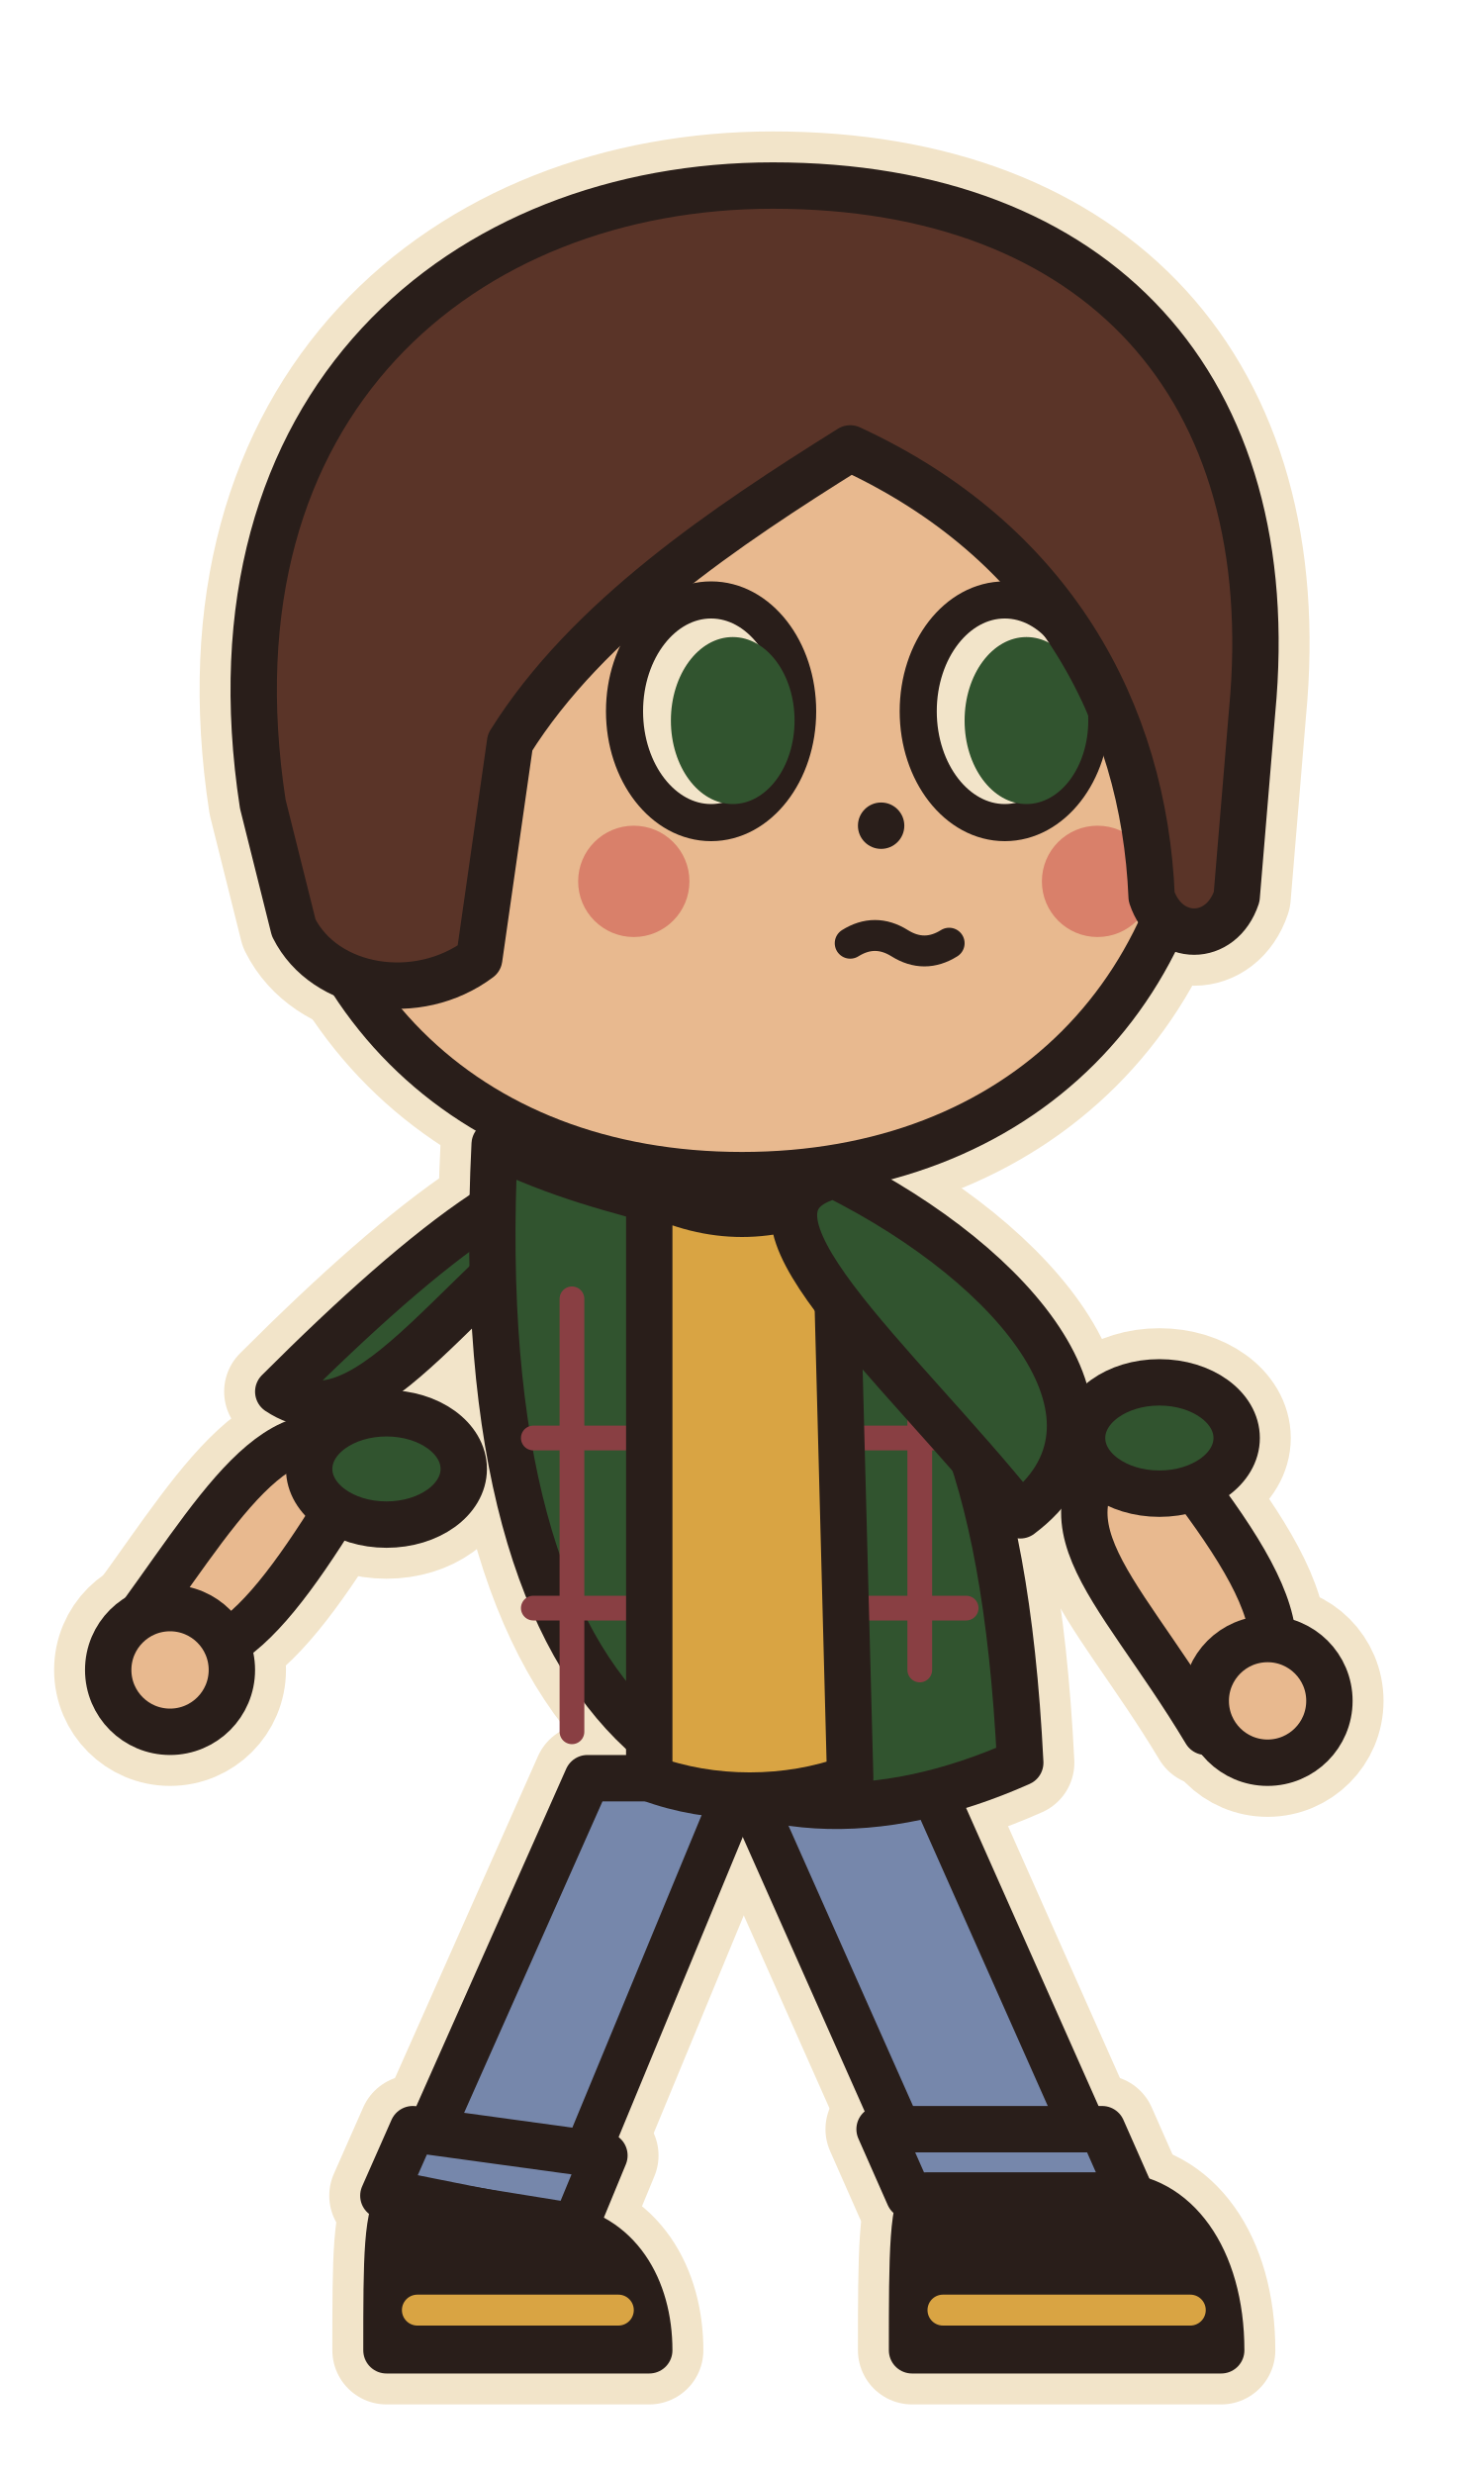
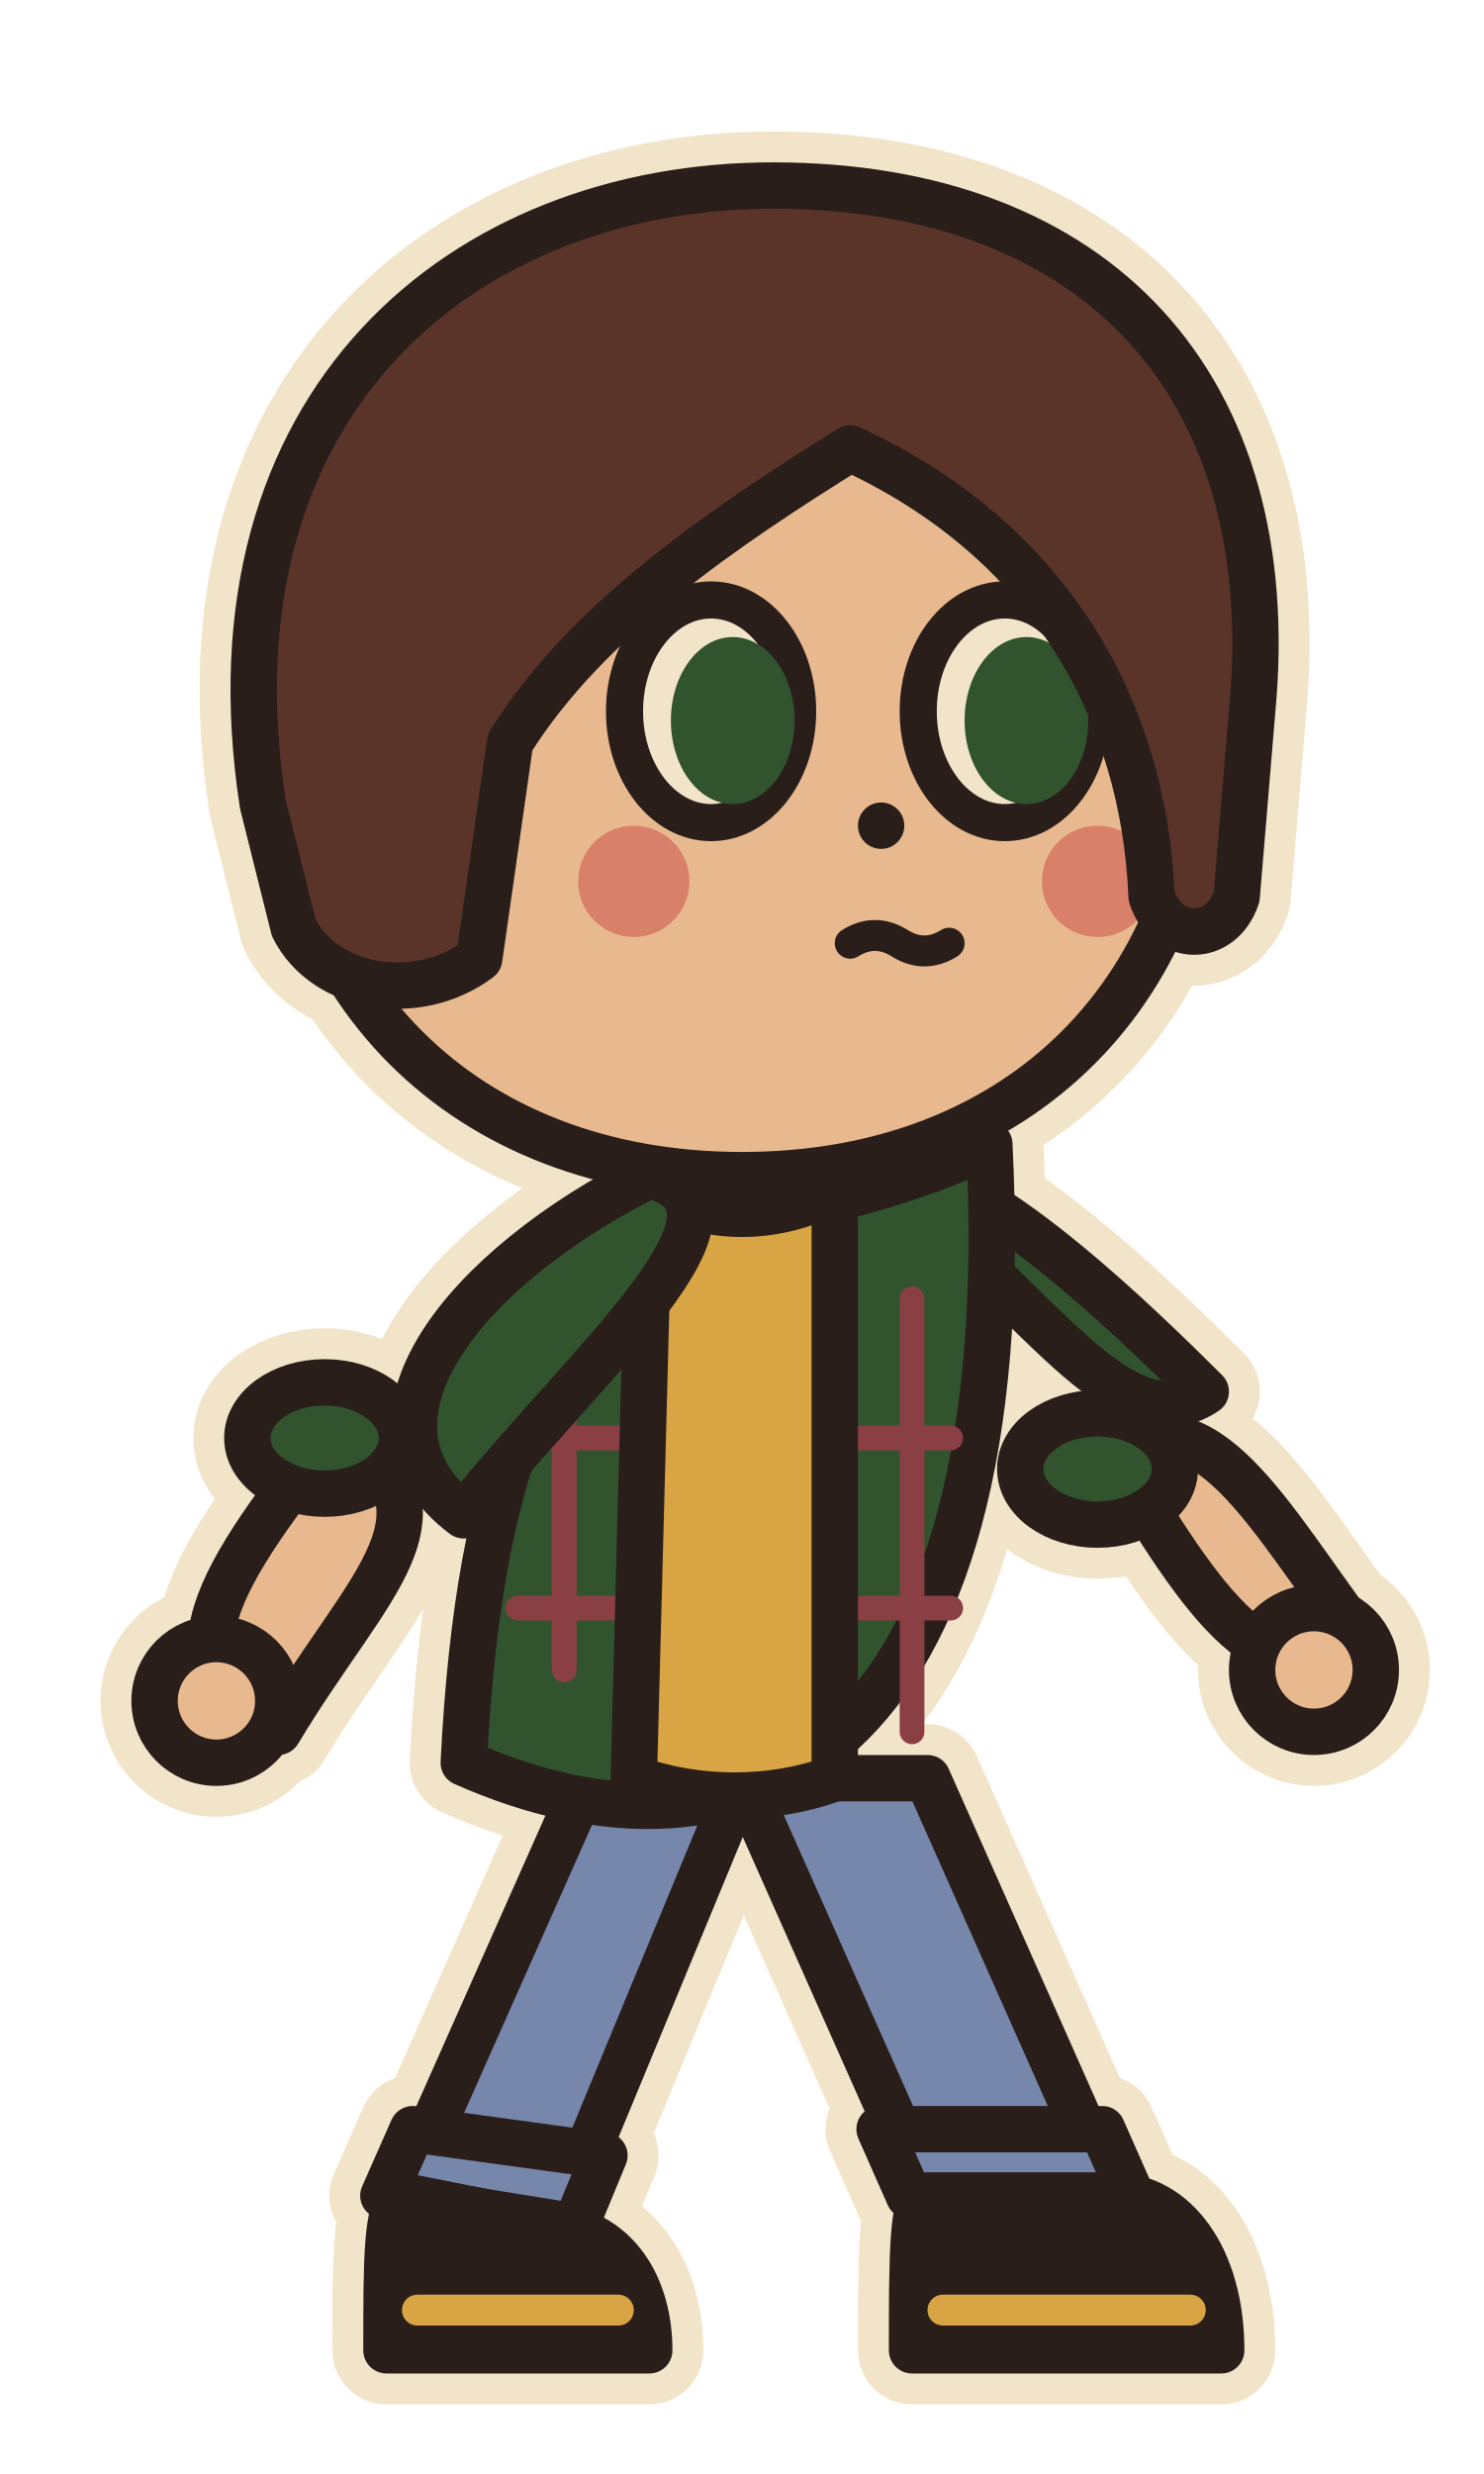
<svg xmlns="http://www.w3.org/2000/svg" viewBox="0 0 96 160" width="96" height="160">
  <g fill="#f2e4c9" stroke="#f2e4c9" stroke-width="7" stroke-linejoin="round" stroke-linecap="round">
-     <path d="M 40,76 C 30,82 24,94 18,90 C 28,80 36,74 40,76 Z" fill="#f2e4c9" />
-     <path d="M 24,94 C 18,104 14,110 8,106 C 14,98 18,90 24,94 Z" fill="#f2e4c9" />
-     <ellipse cx="25" cy="95" rx="5" ry="3.6" fill="#f2e4c9" />
-     <circle cx="11" cy="108" r="4" fill="#f2e4c9" />
+     <path d="M 40,76 C 30,82 24,94 18,90 C 28,80 36,74 40,76 Z" fill="#f2e4c9" transform="translate(96 0) scale(-1 1)" />
+     <path d="M 24,94 C 18,104 14,110 8,106 C 14,98 18,90 24,94 Z" fill="#f2e4c9" transform="translate(96 0) scale(-1 1)" />
+     <ellipse cx="25" cy="95" rx="5" ry="3.6" fill="#f2e4c9" transform="translate(96 0) scale(-1 1)" />
+     <circle cx="11" cy="108" r="4" fill="#f2e4c9" transform="translate(96 0) scale(-1 1)" />
    <path d="M 38,115 L 26,142 L 36,144 L 48,115 Z" fill="#f2e4c9" />
    <path d="M 26.7,137.7 L 24.8,142 L 37.2,144 L 39.1,139.4 Z" fill="#f2e4c9" />
    <path d="M 26,142 L 36,144 C 40,144.5 42,148 42,152 L 25,152 C 25,146 25,143 26,142 Z" fill="#f2e4c9" />
    <path d="M 48,115 L 60,142 L 72,142 L 60,115 Z" fill="#f2e4c9" />
    <path d="M 56.9,137.7 L 58.8,142 L 73.2,142 L 71.3,137.7 Z" fill="#f2e4c9" />
    <path d="M 60,142 L 72,142 C 76,142 79,146 79,152 L 59,152 C 59,146 59,142 60,142 Z" fill="#f2e4c9" />
-     <path d="M 32,74 C 48,82 64,74 66,114 C 48,122 30,114 32,74 Z" fill="#f2e4c9" />
-     <path d="M 42,77 C 46,79 50,79 54,77 L 55,115 C 51,116.5 46,116.5 42,115 Z" fill="#f2e4c9" />
-     <path d="M 54,76 C 66,82 74,92 66,98 C 58,88 46,78 54,76 Z" fill="#f2e4c9" />
-     <path d="M 74,92 C 82,102 86,108 78,112 C 72,102 66,98 74,92 Z" fill="#f2e4c9" />
-     <ellipse cx="75" cy="93" rx="5" ry="3.6" fill="#f2e4c9" />
-     <circle cx="82" cy="110" r="4" fill="#f2e4c9" />
+     <path d="M 32,74 C 48,82 64,74 66,114 C 48,122 30,114 32,74 Z" fill="#f2e4c9" transform="translate(96 0) scale(-1 1)" />
+     <path d="M 42,77 C 46,79 50,79 54,77 L 55,115 C 51,116.5 46,116.5 42,115 Z" fill="#f2e4c9" transform="translate(96 0) scale(-1 1)" />
+     <path d="M 54,76 C 66,82 74,92 66,98 C 58,88 46,78 54,76 Z" fill="#f2e4c9" transform="translate(96 0) scale(-1 1)" />
+     <path d="M 74,92 C 82,102 86,108 78,112 C 72,102 66,98 74,92 Z" fill="#f2e4c9" transform="translate(96 0) scale(-1 1)" />
+     <ellipse cx="75" cy="93" rx="5" ry="3.6" fill="#f2e4c9" transform="translate(96 0) scale(-1 1)" />
+     <circle cx="82" cy="110" r="4" fill="#f2e4c9" transform="translate(96 0) scale(-1 1)" />
    <path d="M 48,18 C 66,18 78,30 78,46 C 78,64 66,76 48,76 C 30,76 18,64 18,46 C 18,30 30,18 48,18 Z" fill="#f2e4c9" />
    <path d="M 17,52 C 13,26 30,12 50,12 C 71,12 83,25 81,46 L 80,58 C 79,61 75.5,61 74.5,58 C 74,46 68,35 55,29 C 47,34 38,40 33,48 L 31,62 C 27,65 21,64 19,60 Z" fill="#f2e4c9" />
  </g>
  <g stroke="#291e1a" stroke-width="3" stroke-linejoin="round" stroke-linecap="round">
-     <path d="M 40,76 C 30,82 24,94 18,90 C 28,80 36,74 40,76 Z" fill="#31542f" />
-     <path d="M 24,94 C 18,104 14,110 8,106 C 14,98 18,90 24,94 Z" fill="#e8b98f" />
-     <ellipse cx="25" cy="95" rx="5" ry="3.6" fill="#31542f" />
-     <circle cx="11" cy="108" r="4" fill="#e8b98f" />
+     <path d="M 40,76 C 30,82 24,94 18,90 C 28,80 36,74 40,76 Z" fill="#31542f" transform="translate(96 0) scale(-1 1)" />
+     <path d="M 24,94 C 18,104 14,110 8,106 C 14,98 18,90 24,94 Z" fill="#e8b98f" transform="translate(96 0) scale(-1 1)" />
+     <ellipse cx="25" cy="95" rx="5" ry="3.6" fill="#31542f" transform="translate(96 0) scale(-1 1)" />
+     <circle cx="11" cy="108" r="4" fill="#e8b98f" transform="translate(96 0) scale(-1 1)" />
    <path d="M 38,115 L 26,142 L 36,144 L 48,115 Z" fill="#7687ab" />
    <path d="M 26.7,137.7 L 24.8,142 L 37.2,144 L 39.1,139.4 Z" fill="#7687ab" />
    <path d="M 26,142 L 36,144 C 40,144.5 42,148 42,152 L 25,152 C 25,146 25,143 26,142 Z" fill="#291e1a" />
    <path d="M 27,149.4 L 40,149.4" fill="none" stroke="#d9a443" stroke-width="2" />
    <path d="M 48,115 L 60,142 L 72,142 L 60,115 Z" fill="#7687ab" />
    <path d="M 56.9,137.7 L 58.8,142 L 73.2,142 L 71.3,137.7 Z" fill="#7687ab" />
    <path d="M 60,142 L 72,142 C 76,142 79,146 79,152 L 59,152 C 59,146 59,142 60,142 Z" fill="#291e1a" />
    <path d="M 61,149.4 L 77,149.4" fill="none" stroke="#d9a443" stroke-width="2" />
-     <path d="M 32,74 C 48,82 64,74 66,114 C 48,122 30,114 32,74 Z" fill="#31542f" />
-     <path d="M 37,84 L 37,112" fill="none" stroke="#893f43" stroke-width="1.6" />
-     <path d="M 34.5,93 L 42,93" fill="none" stroke="#893f43" stroke-width="1.6" />
-     <path d="M 34.5,104 L 42,104" fill="none" stroke="#893f43" stroke-width="1.6" />
-     <path d="M 59.5,84 L 59.5,108" fill="none" stroke="#893f43" stroke-width="1.6" />
-     <path d="M 55,93 L 62,93" fill="none" stroke="#893f43" stroke-width="1.6" />
-     <path d="M 55,104 L 62.5,104" fill="none" stroke="#893f43" stroke-width="1.6" />
-     <path d="M 42,77 C 46,79 50,79 54,77 L 55,115 C 51,116.5 46,116.5 42,115 Z" fill="#d9a443" />
-     <path d="M 54,76 C 66,82 74,92 66,98 C 58,88 46,78 54,76 Z" fill="#31542f" />
-     <path d="M 74,92 C 82,102 86,108 78,112 C 72,102 66,98 74,92 Z" fill="#e8b98f" />
-     <ellipse cx="75" cy="93" rx="5" ry="3.6" fill="#31542f" />
-     <circle cx="82" cy="110" r="4" fill="#e8b98f" />
+     <path d="M 32,74 C 48,82 64,74 66,114 C 48,122 30,114 32,74 Z" fill="#31542f" transform="translate(96 0) scale(-1 1)" />
+     <path d="M 37,84 L 37,112" fill="none" stroke="#893f43" stroke-width="1.6" transform="translate(96 0) scale(-1 1)" />
+     <path d="M 34.5,93 L 42,93" fill="none" stroke="#893f43" stroke-width="1.6" transform="translate(96 0) scale(-1 1)" />
+     <path d="M 34.5,104 L 42,104" fill="none" stroke="#893f43" stroke-width="1.6" transform="translate(96 0) scale(-1 1)" />
+     <path d="M 59.5,84 L 59.5,108" fill="none" stroke="#893f43" stroke-width="1.6" transform="translate(96 0) scale(-1 1)" />
+     <path d="M 55,93 L 62,93" fill="none" stroke="#893f43" stroke-width="1.6" transform="translate(96 0) scale(-1 1)" />
+     <path d="M 55,104 L 62.5,104" fill="none" stroke="#893f43" stroke-width="1.6" transform="translate(96 0) scale(-1 1)" />
+     <path d="M 42,77 C 46,79 50,79 54,77 L 55,115 C 51,116.5 46,116.5 42,115 Z" fill="#d9a443" transform="translate(96 0) scale(-1 1)" />
+     <path d="M 54,76 C 66,82 74,92 66,98 C 58,88 46,78 54,76 Z" fill="#31542f" transform="translate(96 0) scale(-1 1)" />
+     <path d="M 74,92 C 82,102 86,108 78,112 C 72,102 66,98 74,92 Z" fill="#e8b98f" transform="translate(96 0) scale(-1 1)" />
+     <ellipse cx="75" cy="93" rx="5" ry="3.6" fill="#31542f" transform="translate(96 0) scale(-1 1)" />
+     <circle cx="82" cy="110" r="4" fill="#e8b98f" transform="translate(96 0) scale(-1 1)" />
    <path d="M 48,18 C 66,18 78,30 78,46 C 78,64 66,76 48,76 C 30,76 18,64 18,46 C 18,30 30,18 48,18 Z" fill="#e8b98f" />
    <circle cx="41" cy="57" r="3.6" fill="#d9806a" stroke="none" />
    <circle cx="71" cy="57" r="3.6" fill="#d9806a" stroke="none" />
    <ellipse cx="46" cy="46" rx="5.6" ry="7.2" fill="#f2e4c9" stroke-width="2.4" />
    <ellipse cx="47.4" cy="46.6" rx="4" ry="5.4" fill="#31542f" stroke="none" />
    <ellipse cx="65" cy="46" rx="5.6" ry="7.2" fill="#f2e4c9" stroke-width="2.4" />
    <ellipse cx="66.4" cy="46.6" rx="4" ry="5.4" fill="#31542f" stroke="none" />
    <circle cx="57" cy="53.4" r="1.5" fill="#291e1a" stroke="none" />
    <path d="M 55,61 Q 56.6,60 58.2,61 Q 59.8,62 61.4,61" fill="none" stroke-width="2" />
    <path d="M 17,52 C 13,26 30,12 50,12 C 71,12 83,25 81,46 L 80,58 C 79,61 75.5,61 74.5,58 C 74,46 68,35 55,29 C 47,34 38,40 33,48 L 31,62 C 27,65 21,64 19,60 Z" fill="#5a3428" />
  </g>
</svg>
